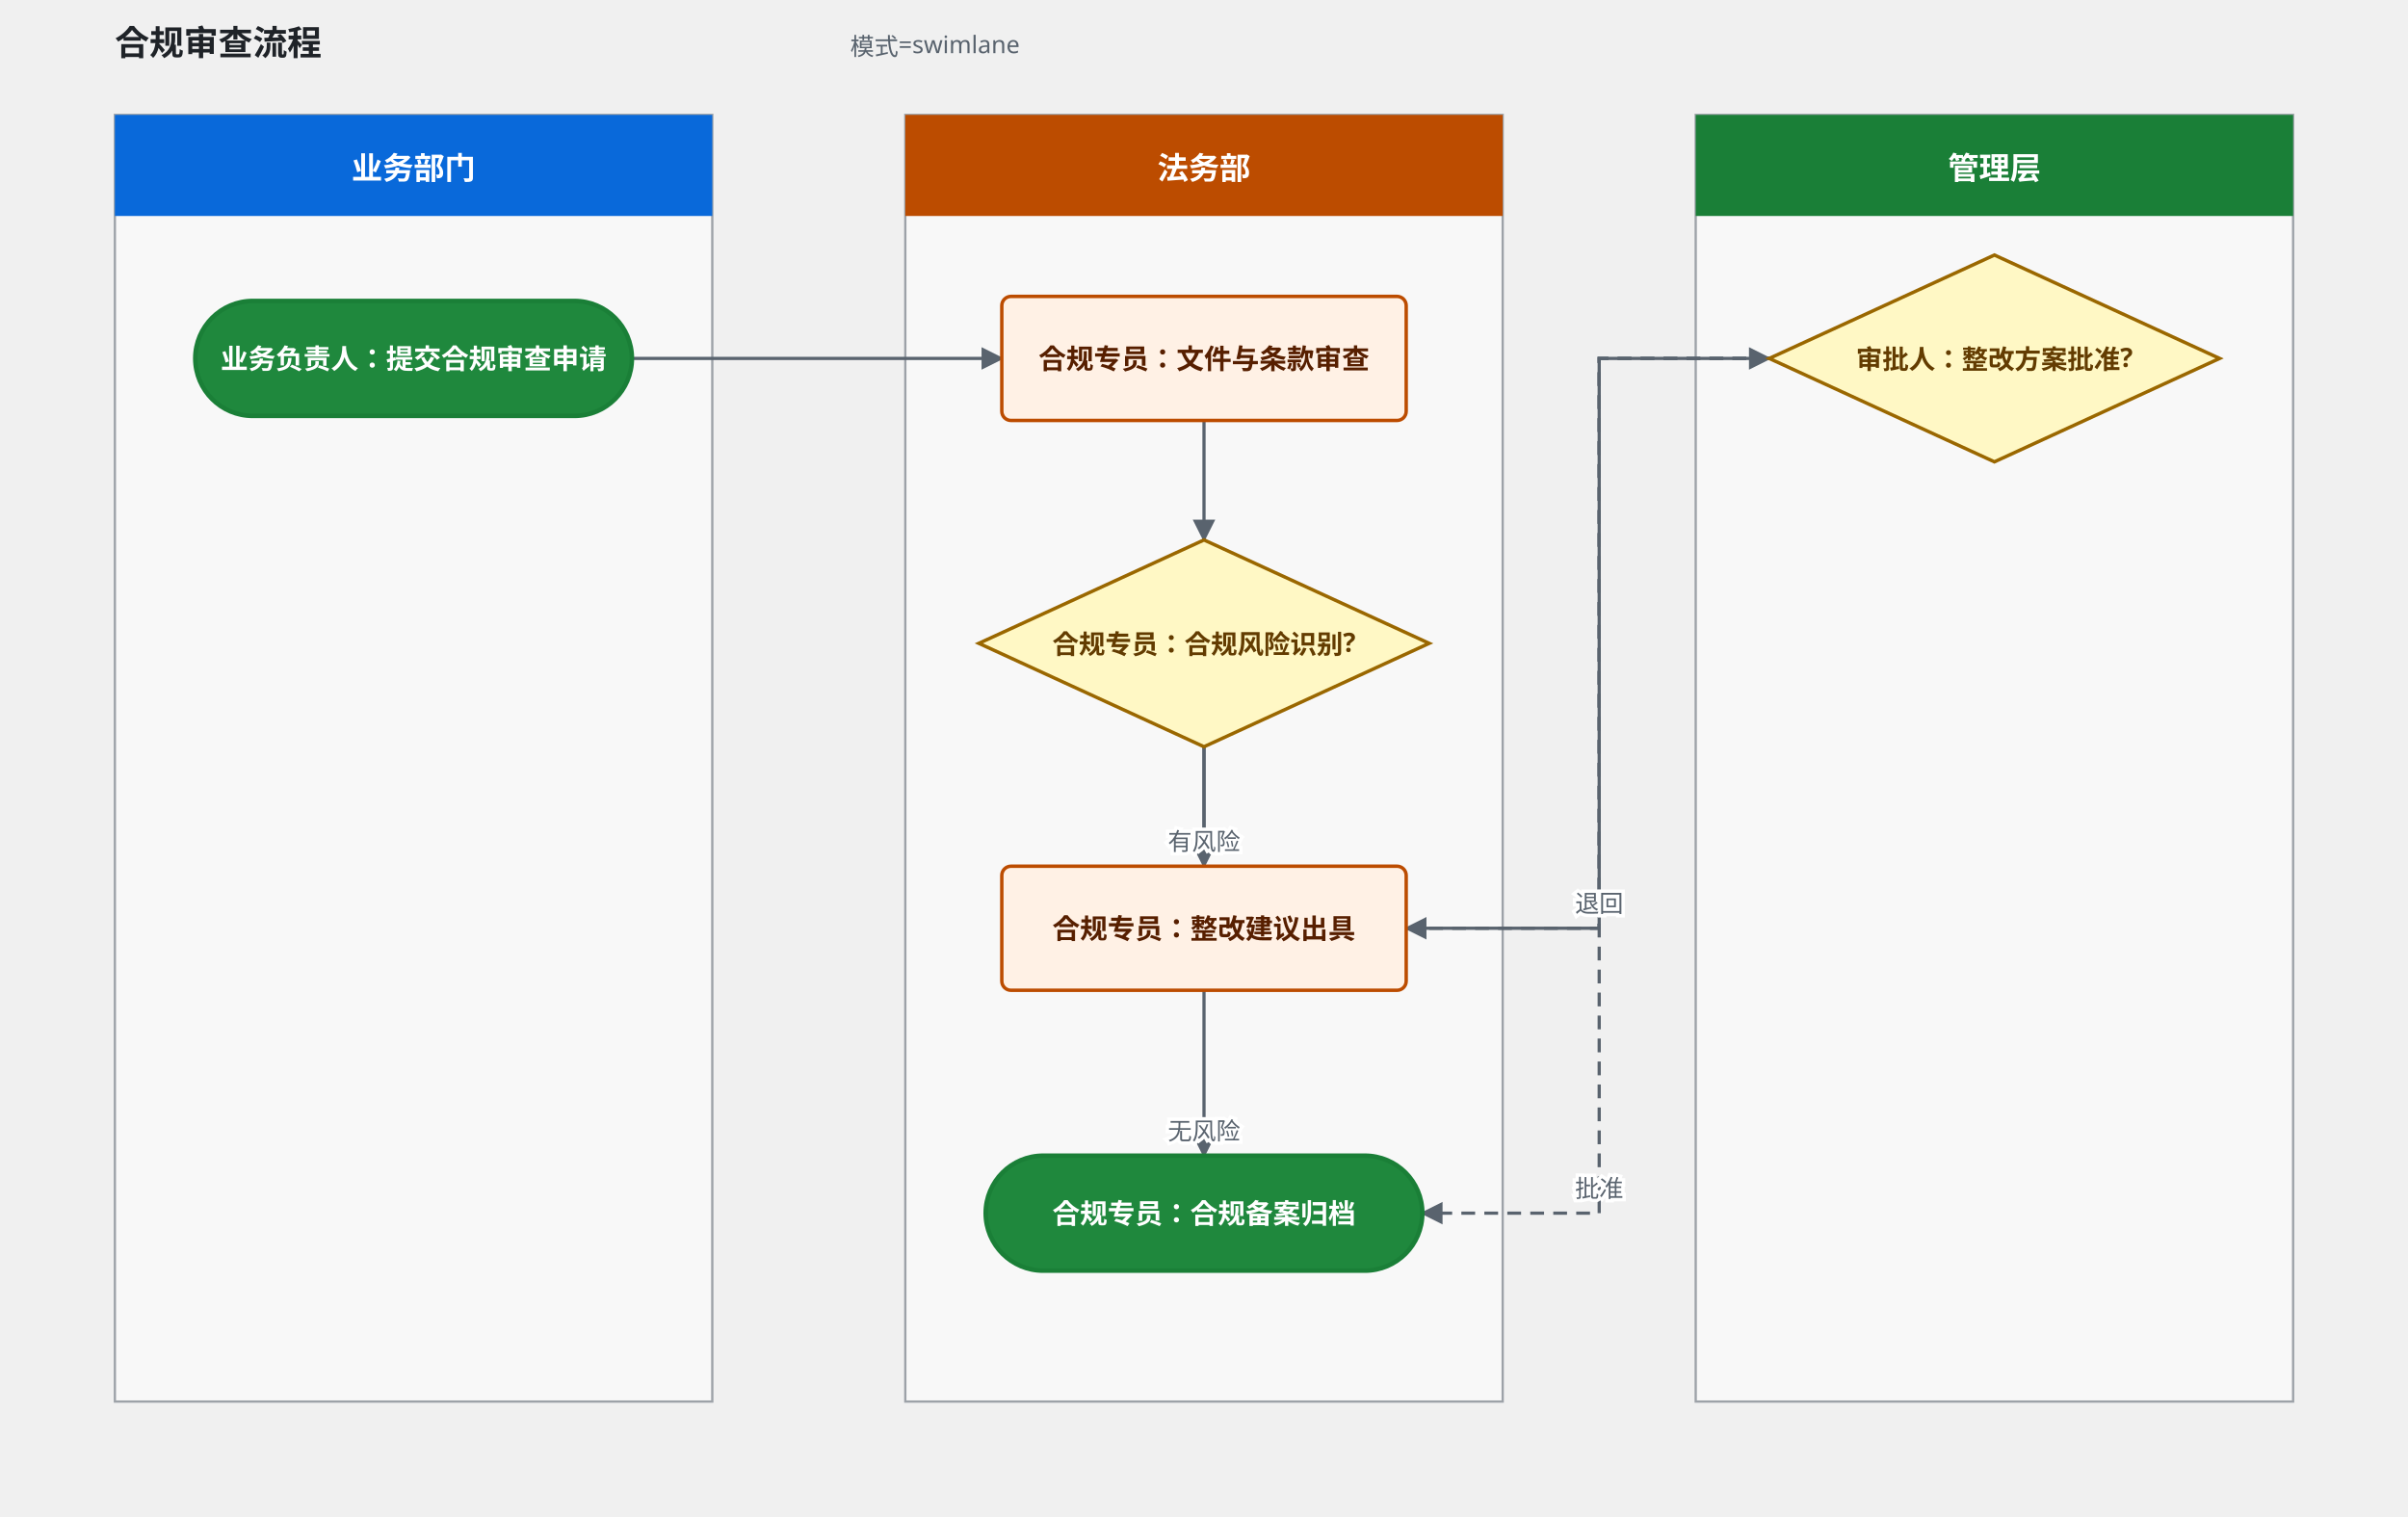
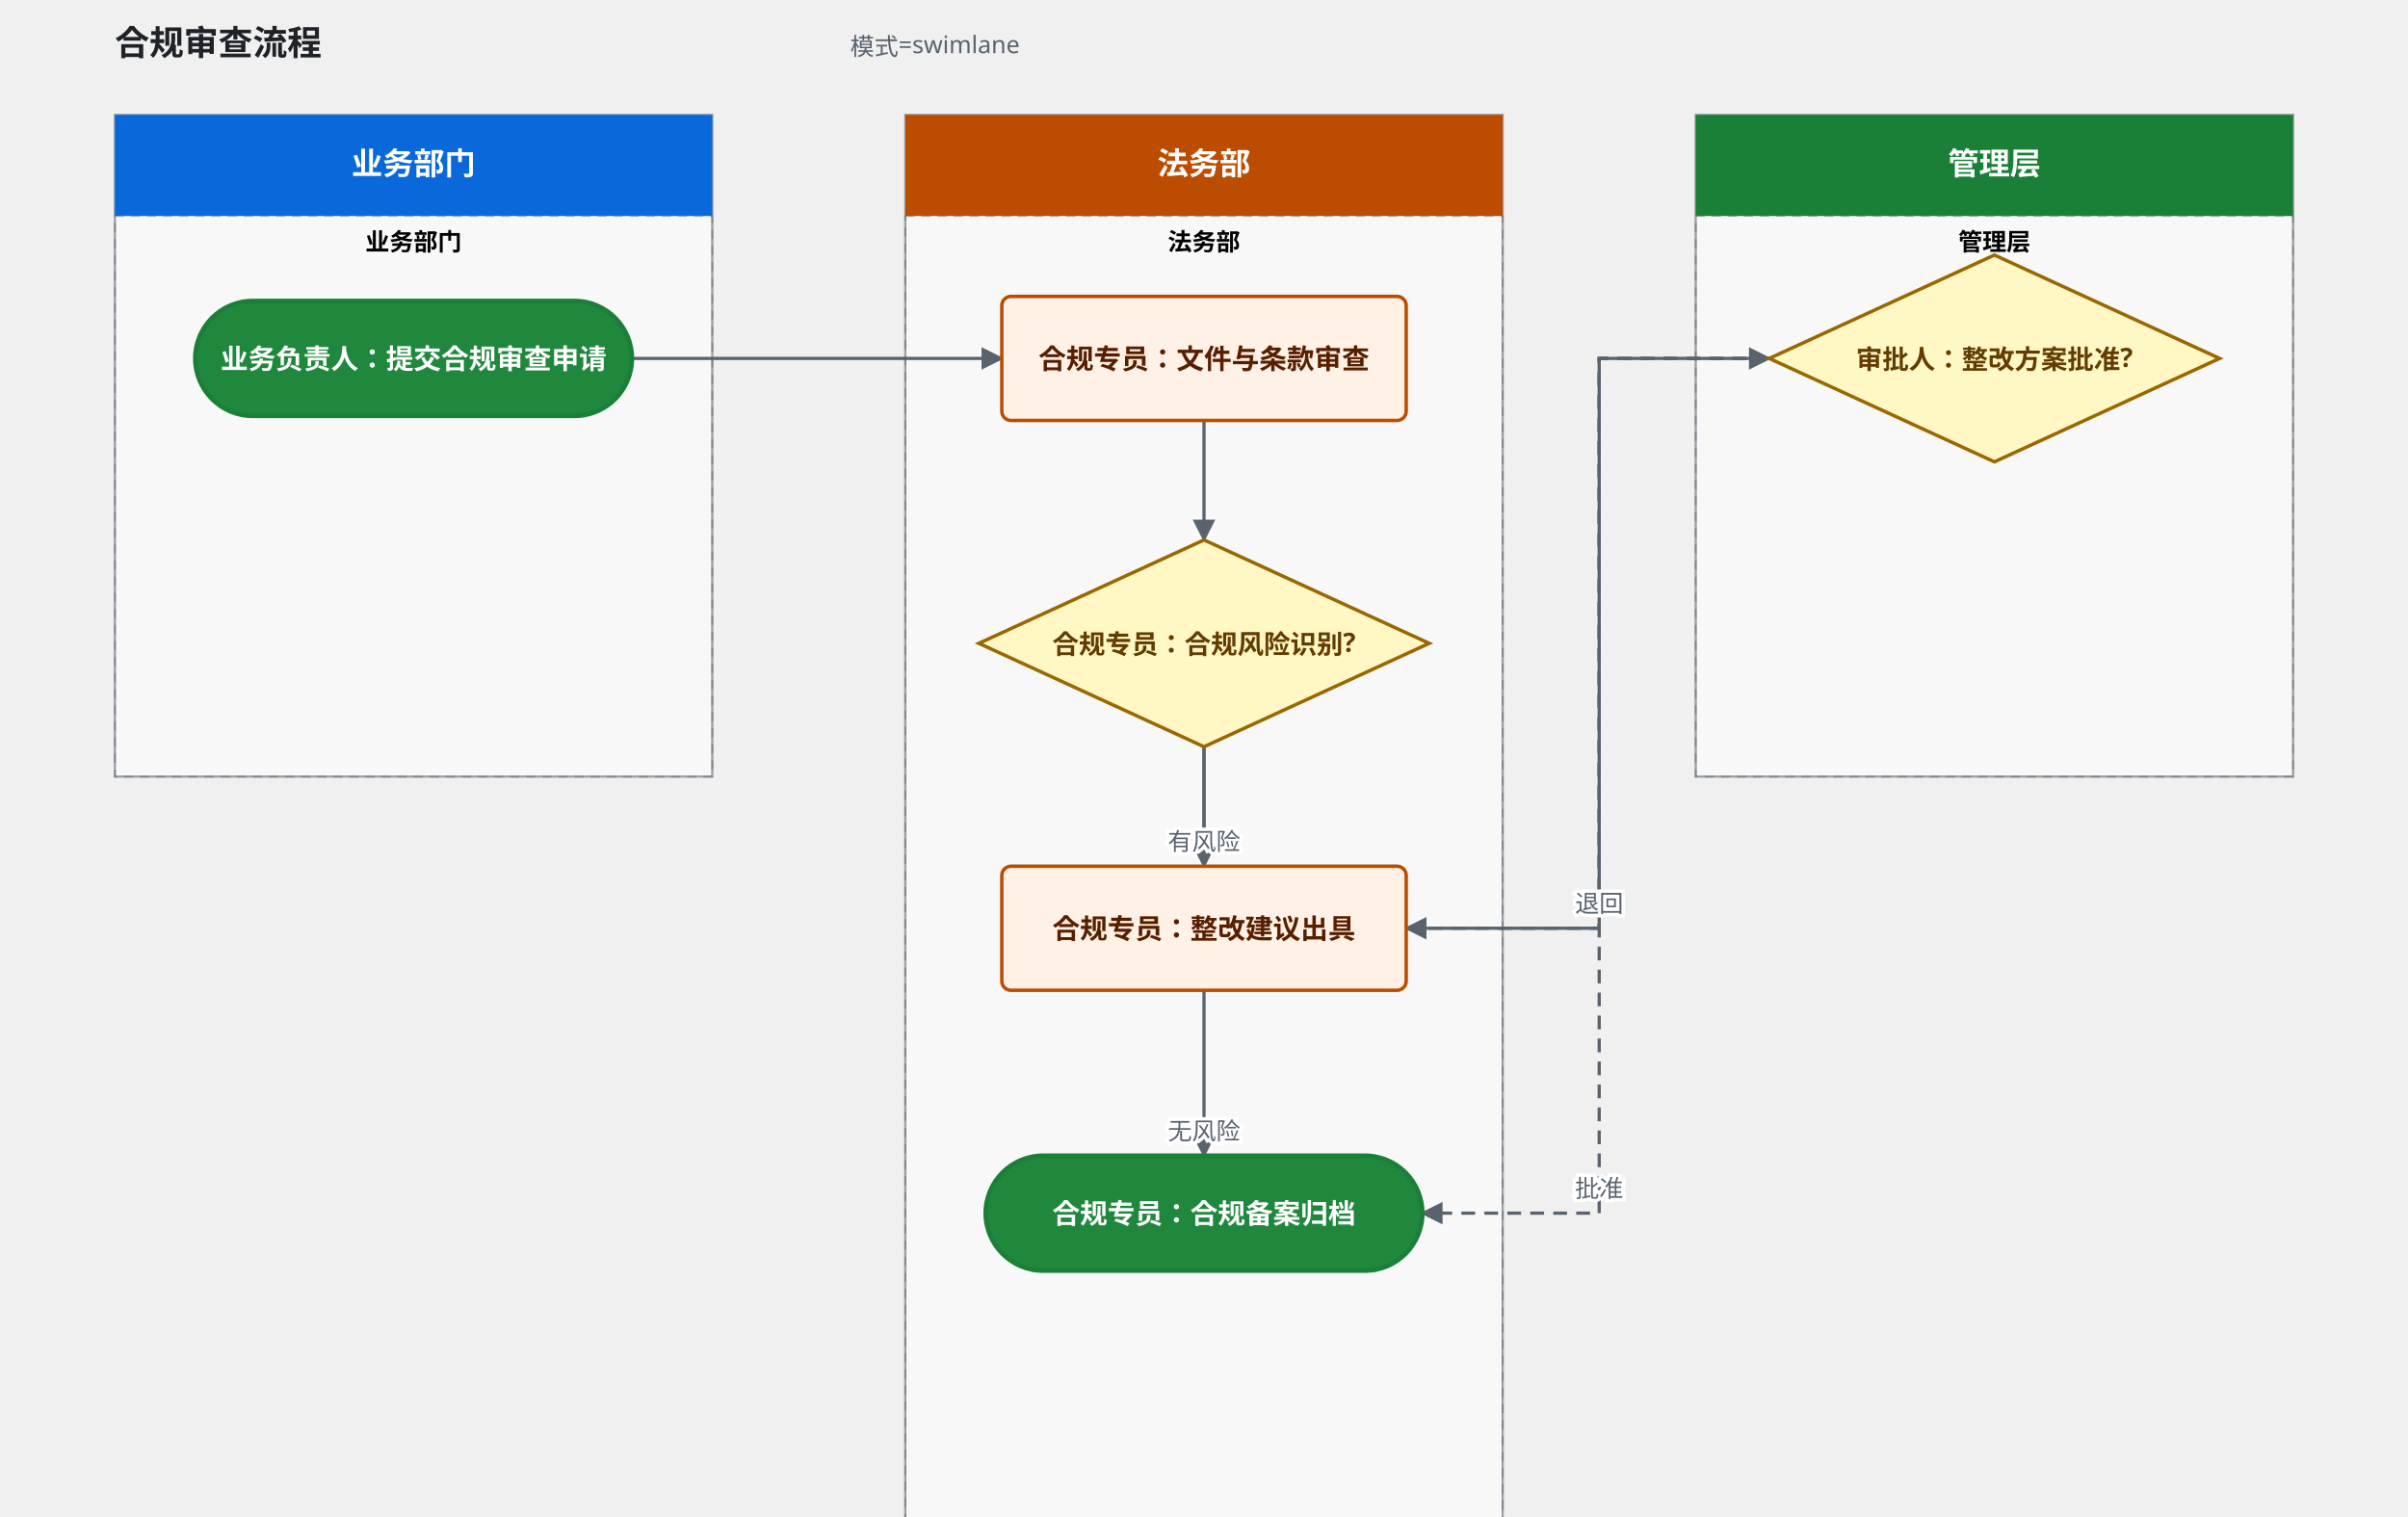
<svg xmlns="http://www.w3.org/2000/svg" viewBox="0 0 1048 660" width="1048" height="660" style="background:#ffffff;font-family:'Microsoft YaHei',system-ui,sans-serif">
  <defs>
    <marker id="arr" viewBox="0 0 10 10" refX="9" refY="5" markerWidth="7" markerHeight="7" orient="auto-start-reverse">
      <path d="M0,0 L10,5 L0,10 z" fill="#59636e" />
    </marker>
  </defs>
-   <rect x="50" y="50" width="260" height="560" fill="#ffffff" stroke="#59636e" stroke-width="1" opacity="0.55" />
-   <rect x="50" y="50" width="260" height="44" fill="#0969da" />
-   <text x="180" y="78" text-anchor="middle" font-size="13.5" font-weight="700" fill="#ffffff">业务部门</text>
-   <rect x="394" y="50" width="260" height="560" fill="#ffffff" stroke="#59636e" stroke-width="1" opacity="0.55" />
-   <rect x="394" y="50" width="260" height="44" fill="#bc4c00" />
-   <text x="524" y="78" text-anchor="middle" font-size="13.5" font-weight="700" fill="#ffffff">法务部</text>
-   <rect x="738" y="50" width="260" height="560" fill="#ffffff" stroke="#59636e" stroke-width="1" opacity="0.55" />
-   <rect x="738" y="50" width="260" height="44" fill="#1a7f37" />
-   <text x="868" y="78" text-anchor="middle" font-size="13.5" font-weight="700" fill="#ffffff">管理层</text>
+   <g data-lane="业务部门" data-lane-depth="0">
+     <rect x="50" y="50" width="260" height="288" fill="#ffffff" stroke="#59636e" stroke-width="1" opacity="0.55" />
+     <rect x="50" y="50" width="260" height="44" fill="#0969da" />
+     <text x="180" y="76" text-anchor="middle" font-size="13.5" font-weight="700" fill="#ffffff">业务部门</text>
+     <rect x="50" y="94" width="260" height="244" fill="transparent" stroke="#59636e" stroke-width="0.8" stroke-dasharray="4 3" opacity="0.45" data-lane-role="业务部门" />
+     <text x="180" y="109" text-anchor="middle" font-size="10.5" font-weight="600" fill="undefined">业务部门</text>
+   </g>
+   <g data-lane="法务部" data-lane-depth="0">
+     <rect x="394" y="50" width="260" height="660" fill="#ffffff" stroke="#59636e" stroke-width="1" opacity="0.55" />
+     <rect x="394" y="50" width="260" height="44" fill="#bc4c00" />
+     <text x="524" y="76" text-anchor="middle" font-size="13.5" font-weight="700" fill="#ffffff">法务部</text>
+     <rect x="394" y="94" width="260" height="616" fill="transparent" stroke="#59636e" stroke-width="0.8" stroke-dasharray="4 3" opacity="0.45" data-lane-role="法务部" />
+     <text x="524" y="109" text-anchor="middle" font-size="10.5" font-weight="600" fill="undefined">法务部</text>
+   </g>
+   <g data-lane="管理层" data-lane-depth="0">
+     <rect x="738" y="50" width="260" height="288" fill="#ffffff" stroke="#59636e" stroke-width="1" opacity="0.55" />
+     <rect x="738" y="50" width="260" height="44" fill="#1a7f37" />
+     <text x="868" y="76" text-anchor="middle" font-size="13.5" font-weight="700" fill="#ffffff">管理层</text>
+     <rect x="738" y="94" width="260" height="244" fill="transparent" stroke="#59636e" stroke-width="0.8" stroke-dasharray="4 3" opacity="0.45" data-lane-role="管理层" />
+     <text x="868" y="109" text-anchor="middle" font-size="10.5" font-weight="600" fill="undefined">管理层</text>
+   </g>
  <path d="M 275 156 L 352 156 L 352 156 L 436 156" fill="none" stroke="#59636e" stroke-width="1.4" marker-end="url(#arr)" data-edge="1" data-eidx="0" />
  <path d="M 524 183 L 524 235" fill="none" stroke="#59636e" stroke-width="1.4" marker-end="url(#arr)" data-edge="1" data-eidx="1" />
  <path d="M 524 325 L 524 503" fill="none" stroke="#59636e" stroke-width="1.4" marker-end="url(#arr)" data-edge="1" data-eidx="2" />
  <text x="524" y="496" text-anchor="middle" font-size="10.5" fill="#59636e" paint-order="stroke" stroke="#ffffff" stroke-width="3">无风险</text>
  <path d="M 524 325 L 524 377" fill="none" stroke="#59636e" stroke-width="1.4" marker-end="url(#arr)" data-edge="1" data-eidx="3" />
  <text x="524" y="370" text-anchor="middle" font-size="10.5" fill="#59636e" paint-order="stroke" stroke="#ffffff" stroke-width="3">有风险</text>
  <path d="M 612 404 L 696 404 L 696 156 L 770 156" fill="none" stroke="#59636e" stroke-width="1.4" marker-end="url(#arr)" data-edge="1" data-eidx="4" />
  <path d="M 770 156 L 696 156 L 696 528 L 619 528" fill="none" stroke="#59636e" stroke-width="1.4" stroke-dasharray="6 4" marker-end="url(#arr)" data-edge="1" data-eidx="5" />
  <text x="696" y="521" text-anchor="middle" font-size="10.5" fill="#59636e" paint-order="stroke" stroke="#ffffff" stroke-width="3">批准</text>
  <path d="M 770 156 L 696 156 L 696 404 L 612 404" fill="none" stroke="#59636e" stroke-width="1.4" stroke-dasharray="6 4" marker-end="url(#arr)" data-edge="1" data-eidx="6" />
  <text x="696" y="397" text-anchor="middle" font-size="10.5" fill="#59636e" paint-order="stroke" stroke="#ffffff" stroke-width="3">退回</text>
  <g transform="translate(85,131)" data-id="N1">
    <g fill="#1f883d" stroke="#1a7f37" stroke-width="2">
      <rect x="0" y="0" width="190" height="50" rx="25" ry="25" />
    </g>
    <text x="95" y="29.5" text-anchor="middle" font-size="12" font-weight="600" fill="#ffffff">业务负责人：提交合规审查申请</text>
  </g>
  <g transform="translate(436,129)" data-id="N2">
    <g fill="#fff1e5" stroke="#bc4c00" stroke-width="1.5">
      <rect x="0" y="0" width="176" height="54" rx="4" />
    </g>
    <text x="88" y="31.5" text-anchor="middle" font-size="12" font-weight="600" fill="#571f00">合规专员：文件与条款审查</text>
  </g>
  <g transform="translate(426,235)" data-id="N3">
    <g fill="#fff8c5" stroke="#9a6700" stroke-width="1.5">
      <polygon points="98,0 196,45 98,90 0,45" />
    </g>
    <text x="98" y="49.5" text-anchor="middle" font-size="11.5" font-weight="600" fill="#633c01">合规专员：合规风险识别?</text>
  </g>
  <g transform="translate(436,377)" data-id="N4">
    <g fill="#fff1e5" stroke="#bc4c00" stroke-width="1.5">
      <rect x="0" y="0" width="176" height="54" rx="4" />
    </g>
    <text x="88" y="31.5" text-anchor="middle" font-size="12" font-weight="600" fill="#571f00">合规专员：整改建议出具</text>
  </g>
  <g transform="translate(429,503)" data-id="N6">
    <g fill="#1f883d" stroke="#1a7f37" stroke-width="2">
      <rect x="0" y="0" width="190" height="50" rx="25" ry="25" />
    </g>
    <text x="95" y="29.5" text-anchor="middle" font-size="12" font-weight="600" fill="#ffffff">合规专员：合规备案归档</text>
  </g>
  <g transform="translate(770,111)" data-id="N5">
    <g fill="#fff8c5" stroke="#9a6700" stroke-width="1.5">
      <polygon points="98,0 196,45 98,90 0,45" />
    </g>
    <text x="98" y="49.5" text-anchor="middle" font-size="11.5" font-weight="600" fill="#633c01">审批人：整改方案批准?</text>
  </g>
  <text x="50" y="24" font-size="15" font-weight="700" fill="#1f2328">合规审查流程</text>
  <text x="370" y="24" font-size="10.5" fill="#59636e">模式=swimlane</text>
</svg>
